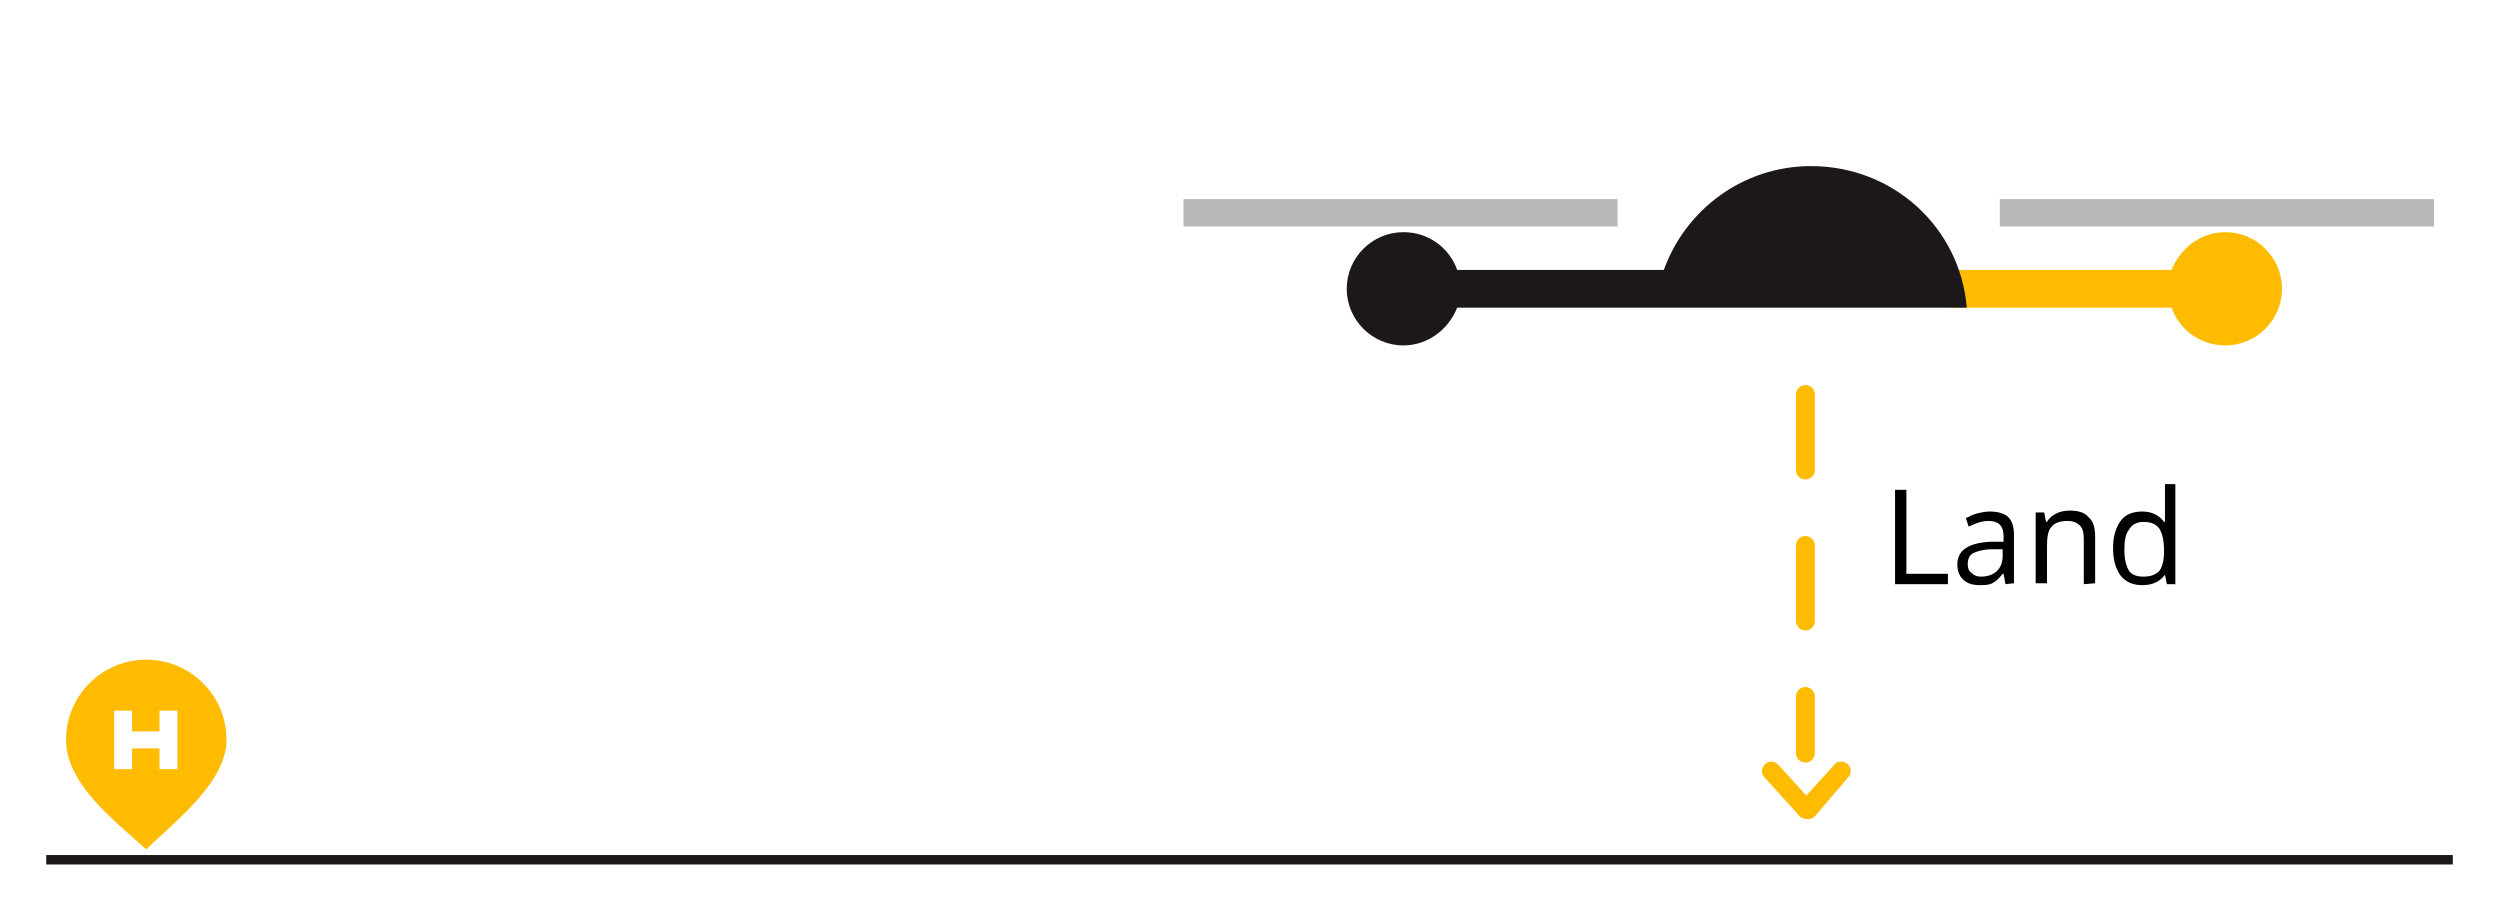
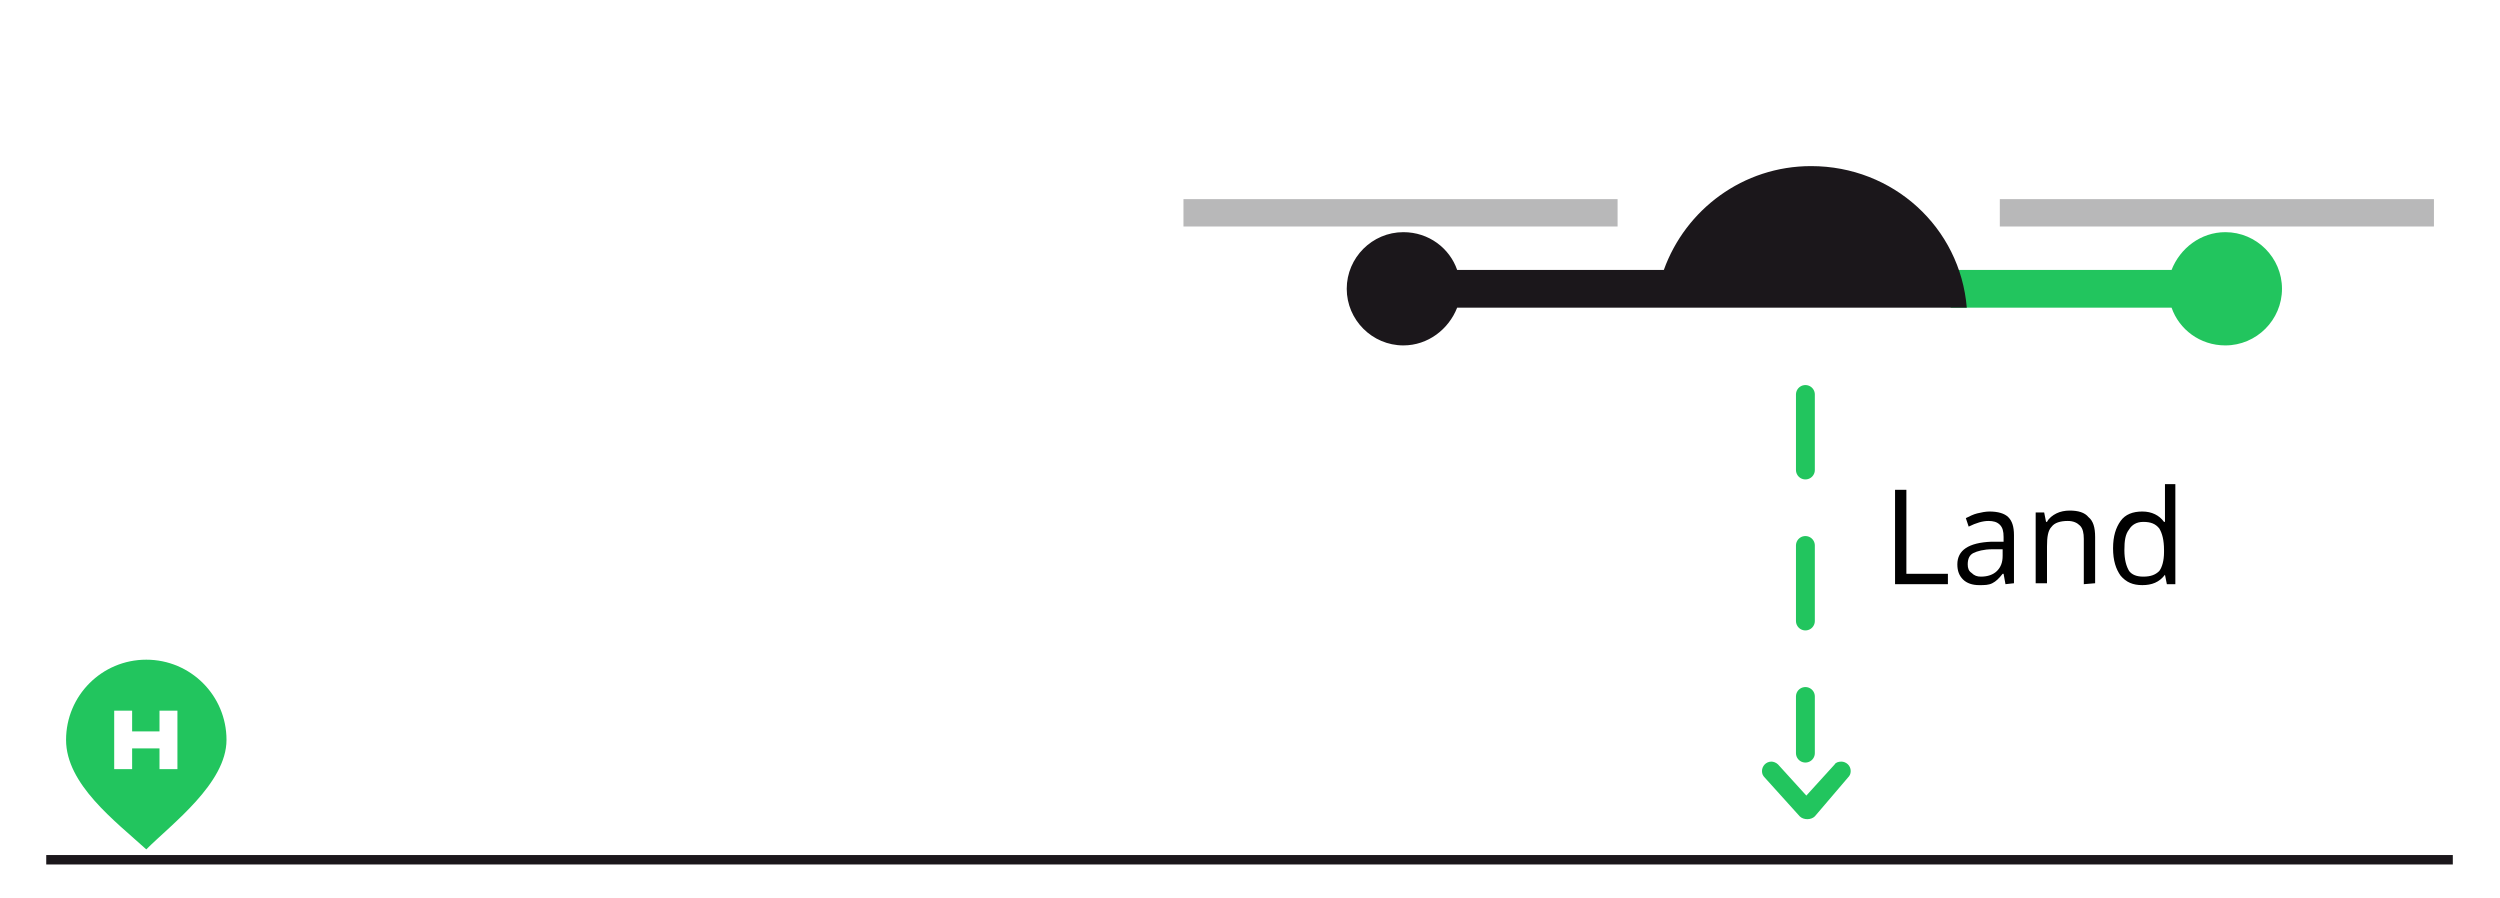
<svg xmlns="http://www.w3.org/2000/svg" version="1.1" id="Ebene_1" x="0px" y="0px" viewBox="-9 23.6 264.9 95.1" style="enable-background:new -9 23.6 264.9 95.1;" xml:space="preserve">
  <style type="text/css">
- 	.st0{fill:#FFBB00;}
+ 	.st0{fill:#22C55E;}
	.st1{fill:#1B171B;}
	.st2{fill:#B8B8B9;}
	.st3{fill:none;}
	.st4{enable-background:new    ;}
	
- 		.st5{fill:none;stroke:#FFBB00;stroke-width:2;stroke-linecap:round;stroke-linejoin:round;stroke-miterlimit:10;stroke-dasharray:8,8;}
+ 		.st5{fill:none;stroke:#22C55E;stroke-width:2;stroke-linecap:round;stroke-linejoin:round;stroke-miterlimit:10;stroke-dasharray:8,8;}
	.st6{fill:none;stroke:#1B171B;stroke-miterlimit:10;}
</style>
  <g>
    <g>
      <g>
        <g>
          <path class="st0" d="M226.8,48.2c-2.6,0-4.8,1.7-5.7,4h-23.4v4h23.4c0.8,2.3,3,4,5.7,4c3.3,0,6-2.7,6-6      C232.8,50.9,230.1,48.2,226.8,48.2z" />
          <path class="st1" d="M182.9,41.2c-7.2,0-13.3,4.6-15.6,11h-21.9c-0.8-2.3-3-4-5.7-4c-3.3,0-6,2.7-6,6s2.7,6,6,6      c2.6,0,4.8-1.7,5.7-4h21h31.8h1.2C198.7,47.7,191.6,41.2,182.9,41.2z" />
        </g>
        <rect x="116.4" y="44.7" class="st2" width="46" height="2.9" />
        <rect x="202.9" y="44.7" class="st2" width="46" height="2.9" />
      </g>
      <rect x="190.4" y="74.9" class="st3" width="67.5" height="13.5" />
      <g class="st4">
        <path d="M191.8,85.5v-10h1.2v8.9h4.4v1.1H191.8z" />
        <path d="M203.5,85.5l-0.2-1.1h-0.1c-0.4,0.5-0.7,0.8-1.1,1c-0.4,0.2-0.8,0.2-1.4,0.2c-0.7,0-1.3-0.2-1.7-0.6     c-0.4-0.4-0.6-0.9-0.6-1.6c0-1.5,1.2-2.3,3.6-2.4h1.3v-0.5c0-0.6-0.1-1-0.4-1.3s-0.7-0.4-1.2-0.4c-0.6,0-1.3,0.2-2.1,0.6     l-0.3-0.9c0.4-0.2,0.8-0.4,1.2-0.5c0.4-0.1,0.9-0.2,1.3-0.2c0.9,0,1.6,0.2,2,0.6c0.4,0.4,0.6,1,0.6,1.9v5.1L203.5,85.5     L203.5,85.5z M200.9,84.7c0.7,0,1.3-0.2,1.7-0.6c0.4-0.4,0.6-0.9,0.6-1.6v-0.7h-1.1c-0.9,0-1.6,0.2-2,0.4     c-0.4,0.2-0.6,0.6-0.6,1.2c0,0.4,0.1,0.7,0.4,0.9C200.2,84.6,200.5,84.7,200.9,84.7z" />
        <path d="M211.8,85.5v-4.8c0-0.6-0.1-1.1-0.4-1.4s-0.7-0.5-1.3-0.5c-0.8,0-1.4,0.2-1.7,0.6c-0.4,0.4-0.5,1.1-0.5,2.1v3.9h-1.2     v-7.5h0.9l0.2,1h0.1c0.2-0.4,0.6-0.7,1-0.9c0.4-0.2,0.9-0.3,1.4-0.3c0.9,0,1.6,0.2,2,0.7c0.5,0.4,0.7,1.1,0.7,2.1v4.9L211.8,85.5     L211.8,85.5z" />
        <path d="M220.4,84.5L220.4,84.5c-0.6,0.8-1.4,1.1-2.4,1.1s-1.7-0.3-2.3-1c-0.5-0.7-0.8-1.6-0.8-2.9s0.3-2.2,0.8-2.9s1.3-1,2.3-1     s1.8,0.4,2.3,1.1h0.1v-0.5v-0.5v-3h1.1v10.6h-0.9L220.4,84.5z M218.1,84.7c0.8,0,1.3-0.2,1.7-0.6c0.3-0.4,0.5-1.1,0.5-2v-0.2     c0-1.1-0.2-1.8-0.5-2.3c-0.4-0.5-0.9-0.7-1.7-0.7c-0.7,0-1.2,0.3-1.5,0.8c-0.4,0.5-0.5,1.2-0.5,2.2s0.2,1.7,0.5,2.2     C216.9,84.5,217.4,84.7,218.1,84.7z" />
      </g>
      <g>
        <path class="st0" d="M186.8,106L186.8,106c0.2-0.2,0.3-0.4,0.3-0.7c0-0.6-0.5-1-1-1c-0.3,0-0.6,0.1-0.7,0.3l0,0l-3,3.3l-3-3.3     l0,0c-0.2-0.2-0.5-0.3-0.7-0.3c-0.6,0-1,0.5-1,1c0,0.3,0.1,0.5,0.3,0.7l0,0l3.7,4.1c0.2,0.2,0.5,0.3,0.8,0.3     c0.3,0,0.6-0.1,0.8-0.3L186.8,106z" />
        <line class="st5" x1="182.3" y1="65.4" x2="182.3" y2="103.4" />
      </g>
      <line class="st6" x1="-4.1" y1="114.7" x2="250.9" y2="114.7" />
    </g>
    <path class="st0" d="M6.5,93.5C1.8,93.5-2,97.3-2,102s5.2,8.6,8.5,11.6c2.7-2.7,8.5-7,8.5-11.6C15,97.3,11.2,93.5,6.5,93.5z    M9.8,105.1H7.9v-2.2H5v2.2H3.1v-6.2H5v2.2h2.9v-2.2h1.9V105.1z" />
  </g>
</svg>
